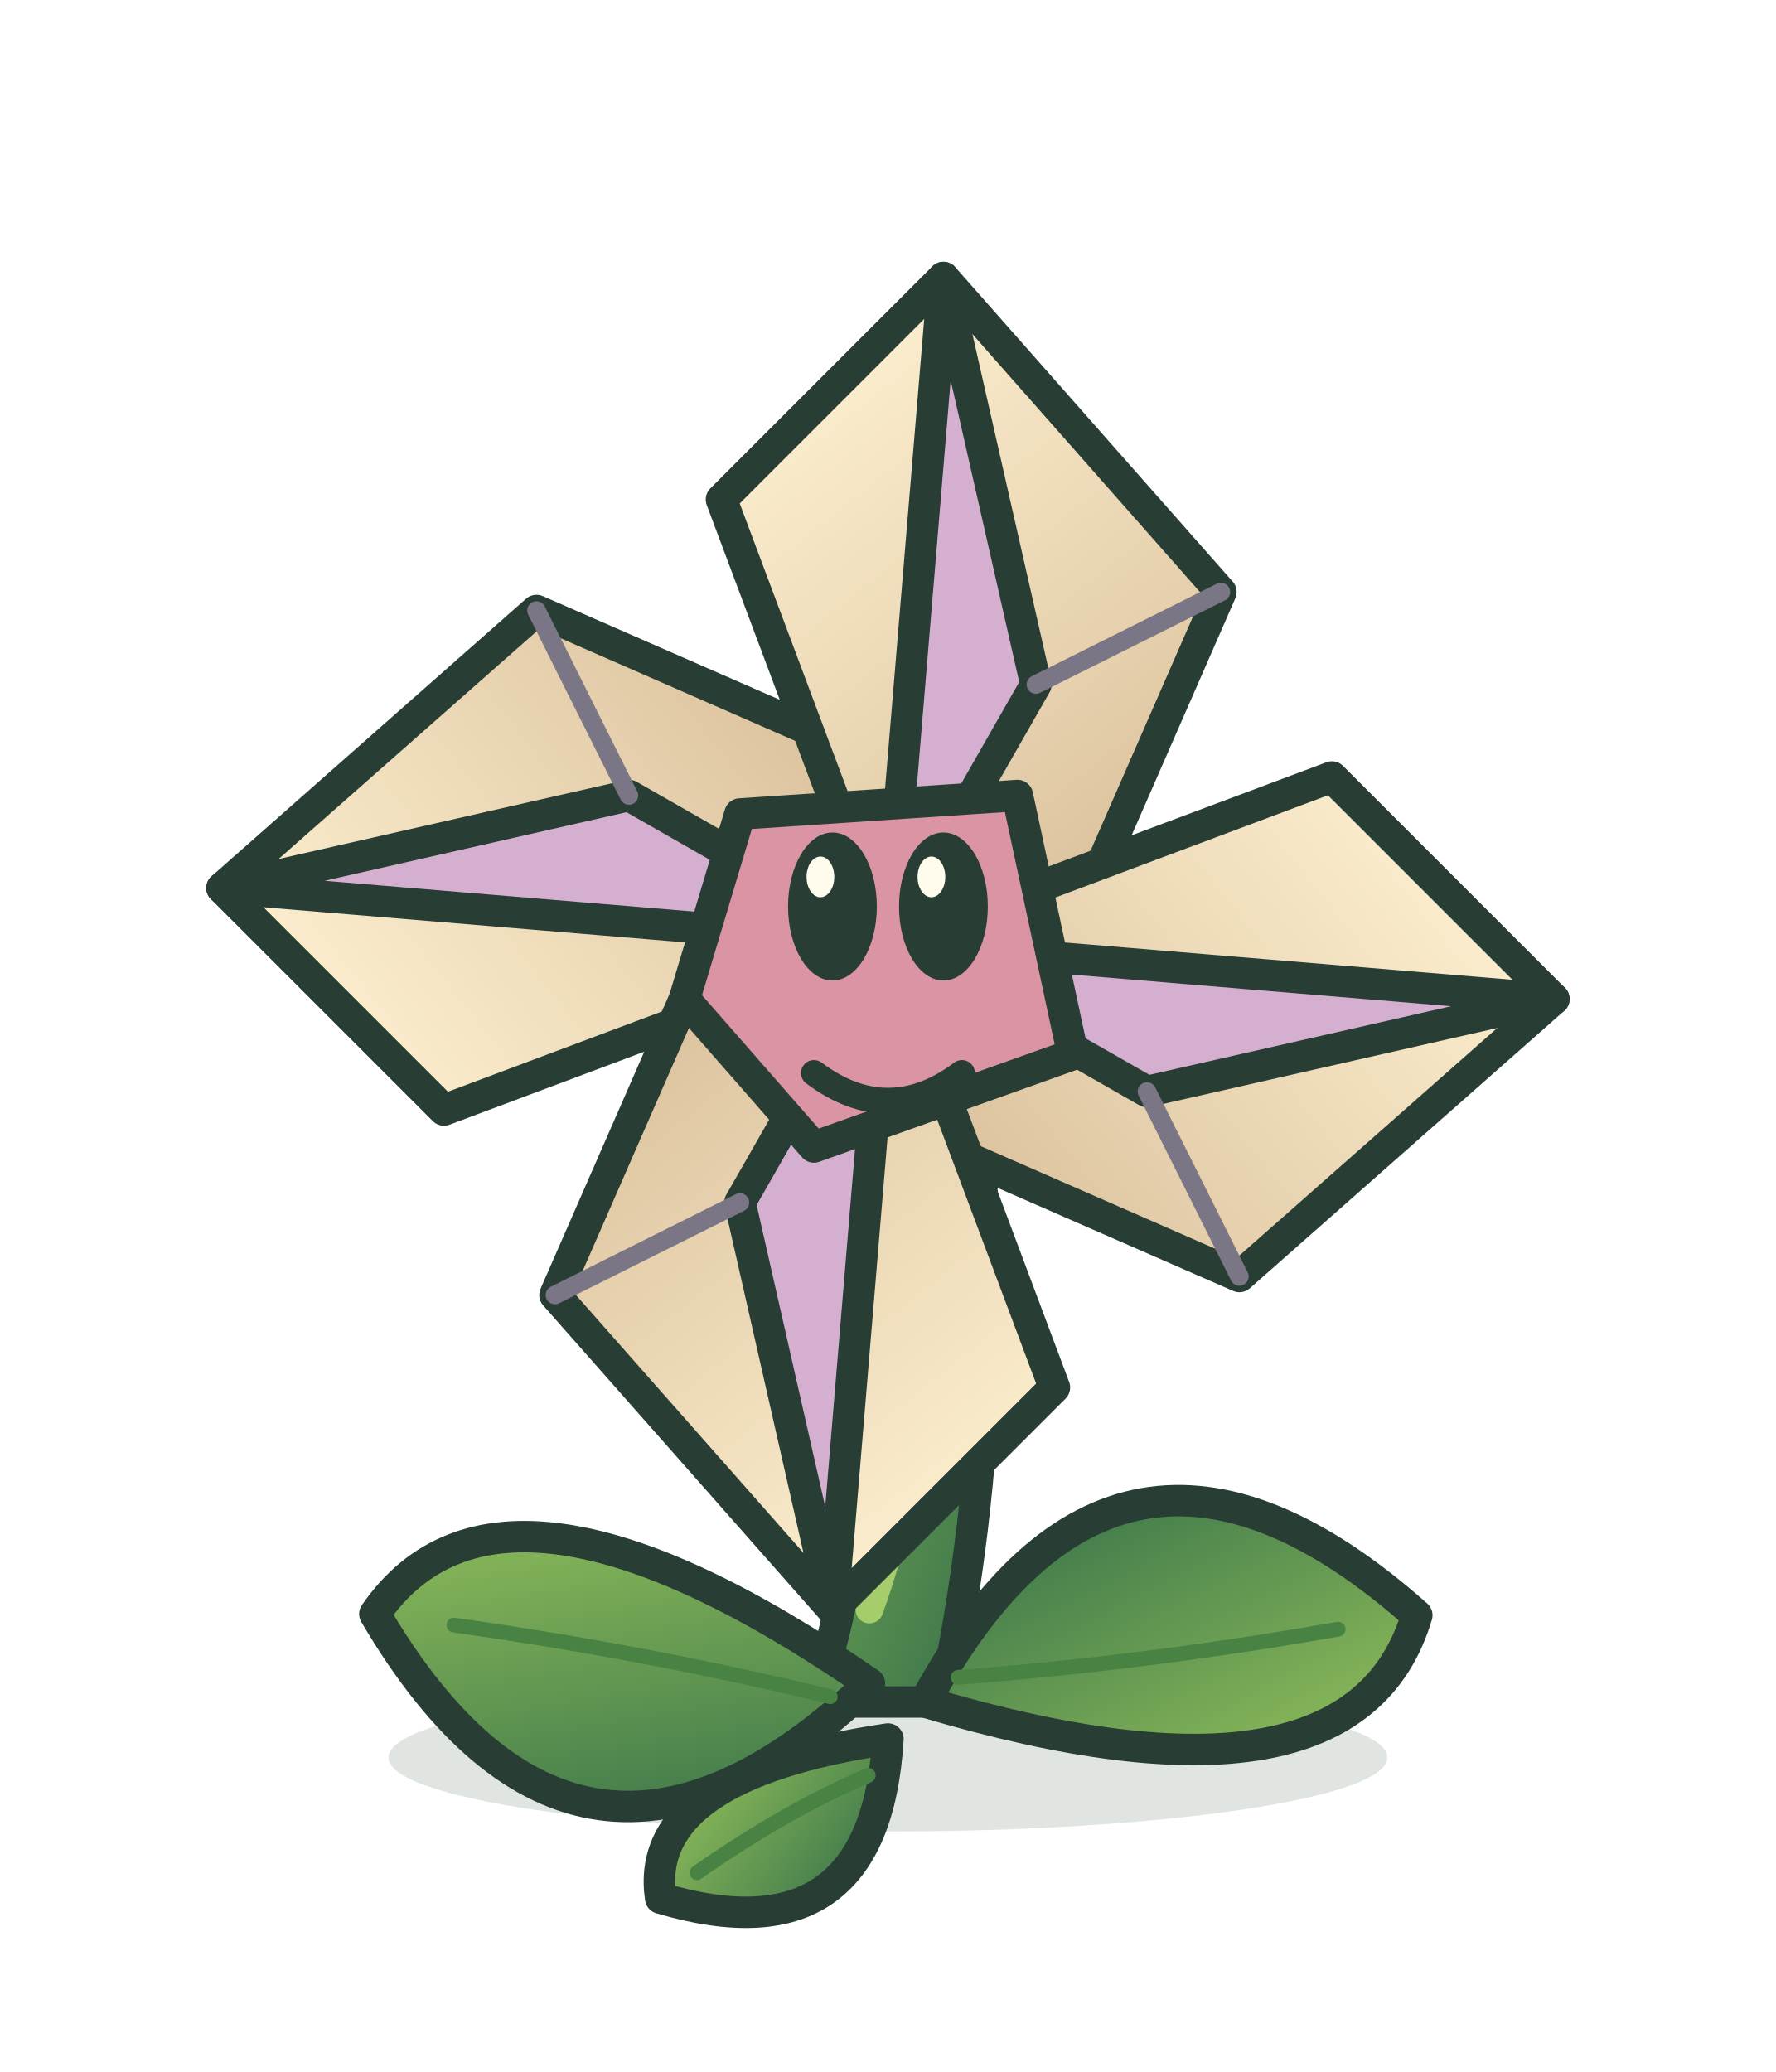
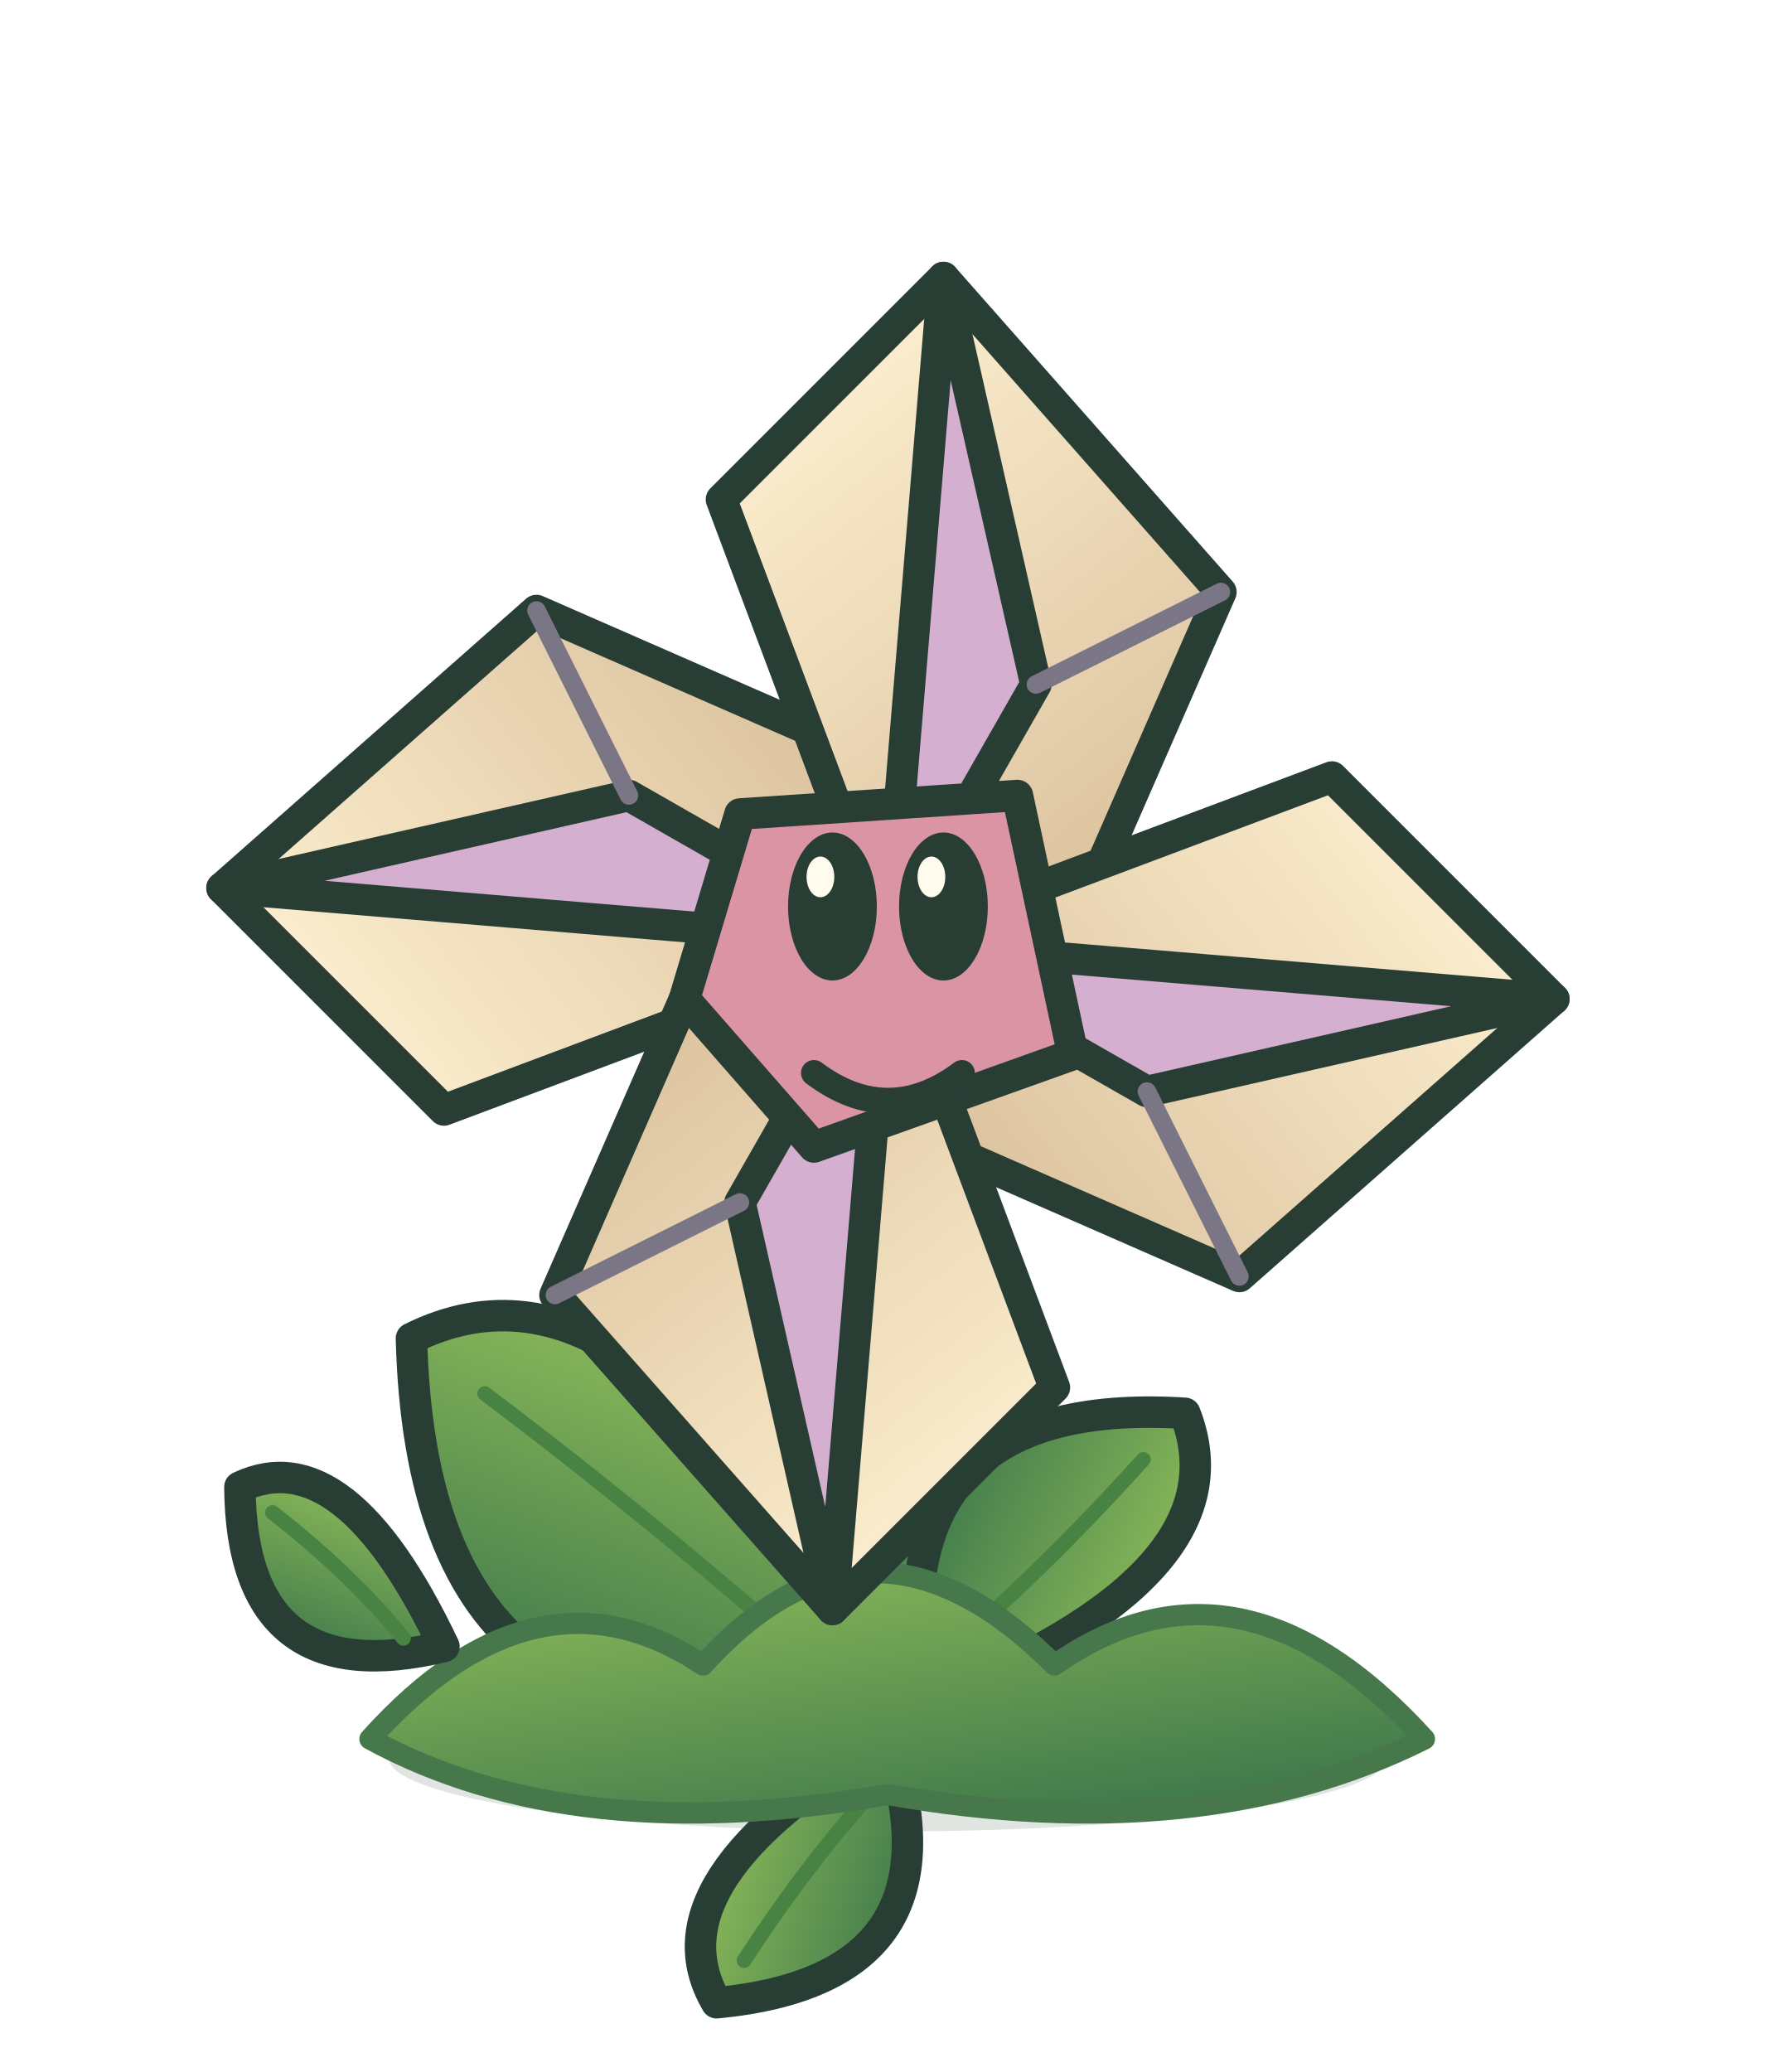
- <svg xmlns="http://www.w3.org/2000/svg" width="192" height="224" viewBox="-48 -60 96 112">
+ <svg xmlns="http://www.w3.org/2000/svg" width="192" height="224" viewBox="-48 -60 96 112" data-plant-kind="origami_blossom" data-art-signature="ecb8cd5868fa">
  <defs>
    <linearGradient id="pea" x1=".2" y1="0" x2=".8" y2="1">
      <stop stop-color="#b7dc7a" />
      <stop offset="1" stop-color="#55904d" />
    </linearGradient>
    <linearGradient id="leaf" x1=".2" y1="0" x2=".8" y2="1">
      <stop stop-color="#88b758" />
      <stop offset="1" stop-color="#3d774b" />
    </linearGradient>
    <linearGradient id="gold" x1=".2" y1="0" x2=".8" y2="1">
      <stop stop-color="#fbe4a0" />
      <stop offset="1" stop-color="#d6953f" />
    </linearGradient>
    <linearGradient id="sun" x1=".2" y1="0" x2=".8" y2="1">
      <stop stop-color="#f0bd65" />
      <stop offset="1" stop-color="#bf813d" />
    </linearGradient>
    <linearGradient id="cream" x1=".2" y1="0" x2=".8" y2="1">
      <stop stop-color="#fff3d4" />
      <stop offset="1" stop-color="#d9be99" />
    </linearGradient>
    <linearGradient id="bark" x1=".2" y1="0" x2=".8" y2="1">
      <stop stop-color="#dcb474" />
      <stop offset="1" stop-color="#aa783f" />
    </linearGradient>
    <linearGradient id="ice" x1=".2" y1="0" x2=".8" y2="1">
      <stop stop-color="#d7f5f4" />
      <stop offset="1" stop-color="#72abc8" />
    </linearGradient>
    <linearGradient id="mint" x1=".2" y1="0" x2=".8" y2="1">
      <stop stop-color="#bfe8cb" />
      <stop offset="1" stop-color="#599993" />
    </linearGradient>
    <linearGradient id="rose" x1=".2" y1="0" x2=".8" y2="1">
      <stop stop-color="#f3b6bd" />
      <stop offset="1" stop-color="#c36282" />
    </linearGradient>
    <linearGradient id="violet" x1=".2" y1="0" x2=".8" y2="1">
      <stop stop-color="#d9c2e9" />
      <stop offset="1" stop-color="#997bb7" />
    </linearGradient>
    <linearGradient id="plum" x1=".2" y1="0" x2=".8" y2="1">
      <stop stop-color="#a995c5" />
      <stop offset="1" stop-color="#665c8a" />
    </linearGradient>
    <linearGradient id="night" x1=".2" y1="0" x2=".8" y2="1">
      <stop stop-color="#6e6b88" />
      <stop offset="1" stop-color="#35394e" />
    </linearGradient>
    <linearGradient id="fire" x1=".2" y1="0" x2=".8" y2="1">
      <stop stop-color="#fbc478" />
      <stop offset="1" stop-color="#dc7243" />
    </linearGradient>
    <linearGradient id="stone" x1=".2" y1="0" x2=".8" y2="1">
      <stop stop-color="#b3bbae" />
      <stop offset="1" stop-color="#747f7b" />
    </linearGradient>
  </defs>
  <ellipse cx="0" cy="35" rx="27" ry="4" fill="#233e2b" opacity=".14" stroke="none" stroke-width="0" />
-   <path d="M-4 32 Q1 17 -3 -5 L4 -5 Q7 13 3 32Z" fill="url(#leaf)" stroke="#283e35" stroke-width="1.7" stroke-linejoin="round" stroke-linecap="round" />
-   <path d="M-1 27 Q3 16 0 4" fill="none" stroke="#a6cd6b" stroke-width="1.5" stroke-linejoin="round" stroke-linecap="round" />
-   <g transform="translate(-1 31) rotate(8)">
-     <path d="M0 0 Q-21.6 -10.8 -27 0 Q-13.5 17.01 0 0Z" fill="url(#leaf)" stroke="#283e35" stroke-width="1.7" stroke-linejoin="round" stroke-linecap="round" />
-     <path d="M-2 1 Q-12.15 0 -22.68 0" fill="none" stroke="#488343" stroke-width="0.8" stroke-linejoin="round" stroke-linecap="round" />
+   <path d="M-4 32 Q-1 17 -4 -5 L3 -5 Q6 13 3 32Z" fill="url(#leaf)" stroke="#283e35" stroke-width="1.7" stroke-linejoin="round" stroke-linecap="round" />
+   <path d="M-1 27 Q2 16 -1 4" fill="none" stroke="#a6cd6b" stroke-width="1.5" stroke-linejoin="round" stroke-linecap="round" />
+   <g transform="translate(-1 31) rotate(37)">
+     <path d="M0 0 Q-24.8 -12.4 -31 0 Q-15.5 19.53 0 0Z" fill="url(#leaf)" stroke="#283e35" stroke-width="1.7" stroke-linejoin="round" stroke-linecap="round" />
+     <path d="M-2 1 Q-13.95 0 -26.04 0" fill="none" stroke="#488343" stroke-width="0.8" stroke-linejoin="round" stroke-linecap="round" />
  </g>
-   <g transform="translate(2 32) rotate(170)">
-     <path d="M0 0 Q-21.6 -10.8 -27 0 Q-13.5 17.01 0 0Z" fill="url(#leaf)" stroke="#283e35" stroke-width="1.7" stroke-linejoin="round" stroke-linecap="round" />
-     <path d="M-2 1 Q-12.15 0 -22.68 0" fill="none" stroke="#488343" stroke-width="0.8" stroke-linejoin="round" stroke-linecap="round" />
+   <g transform="translate(2 32) rotate(132)">
+     <path d="M0 0 Q-16.8 -8.4 -21 0 Q-10.5 13.23 0 0Z" fill="url(#leaf)" stroke="#283e35" stroke-width="1.7" stroke-linejoin="round" stroke-linecap="round" />
+     <path d="M-2 1 Q-9.45 0 -17.64 0" fill="none" stroke="#488343" stroke-width="0.8" stroke-linejoin="round" stroke-linecap="round" />
  </g>
-   <g transform="translate(0 34) rotate(-35)">
-     <path d="M0 0 Q-12.0 -6.0 -15 0 Q-7.5 9.45 0 0Z" fill="url(#leaf)" stroke="#283e35" stroke-width="1.7" stroke-linejoin="round" stroke-linecap="round" />
-     <path d="M-2 1 Q-6.75 0 -12.6 0" fill="none" stroke="#488343" stroke-width="0.8" stroke-linejoin="round" stroke-linecap="round" />
+   <g transform="translate(0 34) rotate(-57)">
+     <path d="M0 0 Q-13.6 -6.8 -17 0 Q-8.5 10.71 0 0Z" fill="url(#leaf)" stroke="#283e35" stroke-width="1.7" stroke-linejoin="round" stroke-linecap="round" />
+     <path d="M-2 1 Q-7.65 0 -14.28 0" fill="none" stroke="#488343" stroke-width="0.8" stroke-linejoin="round" stroke-linecap="round" />
+   </g>
+   <path d="M-28 34 Q-19 24 -10 30 Q-1 20 9 30 Q19 23 29 34 Q17 40 0 37 Q-17 40 -28 34Z" fill="url(#leaf)" stroke="#47784c" stroke-width="1.15" stroke-linejoin="round" stroke-linecap="round" />
+   <g transform="translate(-24 29) rotate(38)">
+     <path d="M0 0 Q-11.2 -5.6 -14 0 Q-7.0 8.82 0 0Z" fill="url(#leaf)" stroke="#283e35" stroke-width="1.7" stroke-linejoin="round" stroke-linecap="round" />
+     <path d="M-2 1 Q-6.3 0 -11.76 0" fill="none" stroke="#488343" stroke-width="0.8" stroke-linejoin="round" stroke-linecap="round" />
  </g>
  <g transform="rotate(-90 0 -9)">
    <path d="M0 -9 L-9 -33 L3 -45 L18 -28 L11 -12Z" fill="url(#cream)" stroke="#283e35" stroke-width="1.7" stroke-linejoin="round" stroke-linecap="round" />
    <path d="M0 -9 L3 -45 L8 -23Z" fill="#d5afcf" stroke="#283e35" stroke-width="1.7" stroke-linejoin="round" stroke-linecap="round" />
    <path d="M8 -23 L18 -28" fill="none" stroke="#7a7685" stroke-width="1" stroke-linejoin="round" stroke-linecap="round" />
  </g>
  <g transform="rotate(0 0 -9)">
    <path d="M0 -9 L-9 -33 L3 -45 L18 -28 L11 -12Z" fill="url(#cream)" stroke="#283e35" stroke-width="1.7" stroke-linejoin="round" stroke-linecap="round" />
    <path d="M0 -9 L3 -45 L8 -23Z" fill="#d5afcf" stroke="#283e35" stroke-width="1.7" stroke-linejoin="round" stroke-linecap="round" />
    <path d="M8 -23 L18 -28" fill="none" stroke="#7a7685" stroke-width="1" stroke-linejoin="round" stroke-linecap="round" />
  </g>
  <g transform="rotate(90 0 -9)">
    <path d="M0 -9 L-9 -33 L3 -45 L18 -28 L11 -12Z" fill="url(#cream)" stroke="#283e35" stroke-width="1.7" stroke-linejoin="round" stroke-linecap="round" />
    <path d="M0 -9 L3 -45 L8 -23Z" fill="#d5afcf" stroke="#283e35" stroke-width="1.7" stroke-linejoin="round" stroke-linecap="round" />
    <path d="M8 -23 L18 -28" fill="none" stroke="#7a7685" stroke-width="1" stroke-linejoin="round" stroke-linecap="round" />
  </g>
  <g transform="rotate(180 0 -9)">
    <path d="M0 -9 L-9 -33 L3 -45 L18 -28 L11 -12Z" fill="url(#cream)" stroke="#283e35" stroke-width="1.7" stroke-linejoin="round" stroke-linecap="round" />
    <path d="M0 -9 L3 -45 L8 -23Z" fill="#d5afcf" stroke="#283e35" stroke-width="1.7" stroke-linejoin="round" stroke-linecap="round" />
    <path d="M8 -23 L18 -28" fill="none" stroke="#7a7685" stroke-width="1" stroke-linejoin="round" stroke-linecap="round" />
  </g>
  <path d="M-8 -16 L7 -17 L10 -3 L-4 2 L-11 -6Z" fill="#db94a4" stroke="#283e35" stroke-width="1.7" stroke-linejoin="round" stroke-linecap="round" />
  <ellipse cx="-3" cy="-11" rx="2.4" ry="4" fill="#283e35" stroke="none" stroke-width="1.4" />
  <ellipse cx="-3.65" cy="-12.6" rx="0.75" ry="1.1" fill="#fffbed" stroke="none" stroke-width="1.4" />
  <ellipse cx="3" cy="-11" rx="2.4" ry="4" fill="#283e35" stroke="none" stroke-width="1.4" />
  <ellipse cx="2.35" cy="-12.6" rx="0.75" ry="1.1" fill="#fffbed" stroke="none" stroke-width="1.4" />
  <path d="M-4 -2 q4 3 8 0" fill="none" stroke="#283e35" stroke-width="1.4" stroke-linejoin="round" stroke-linecap="round" />
</svg>
